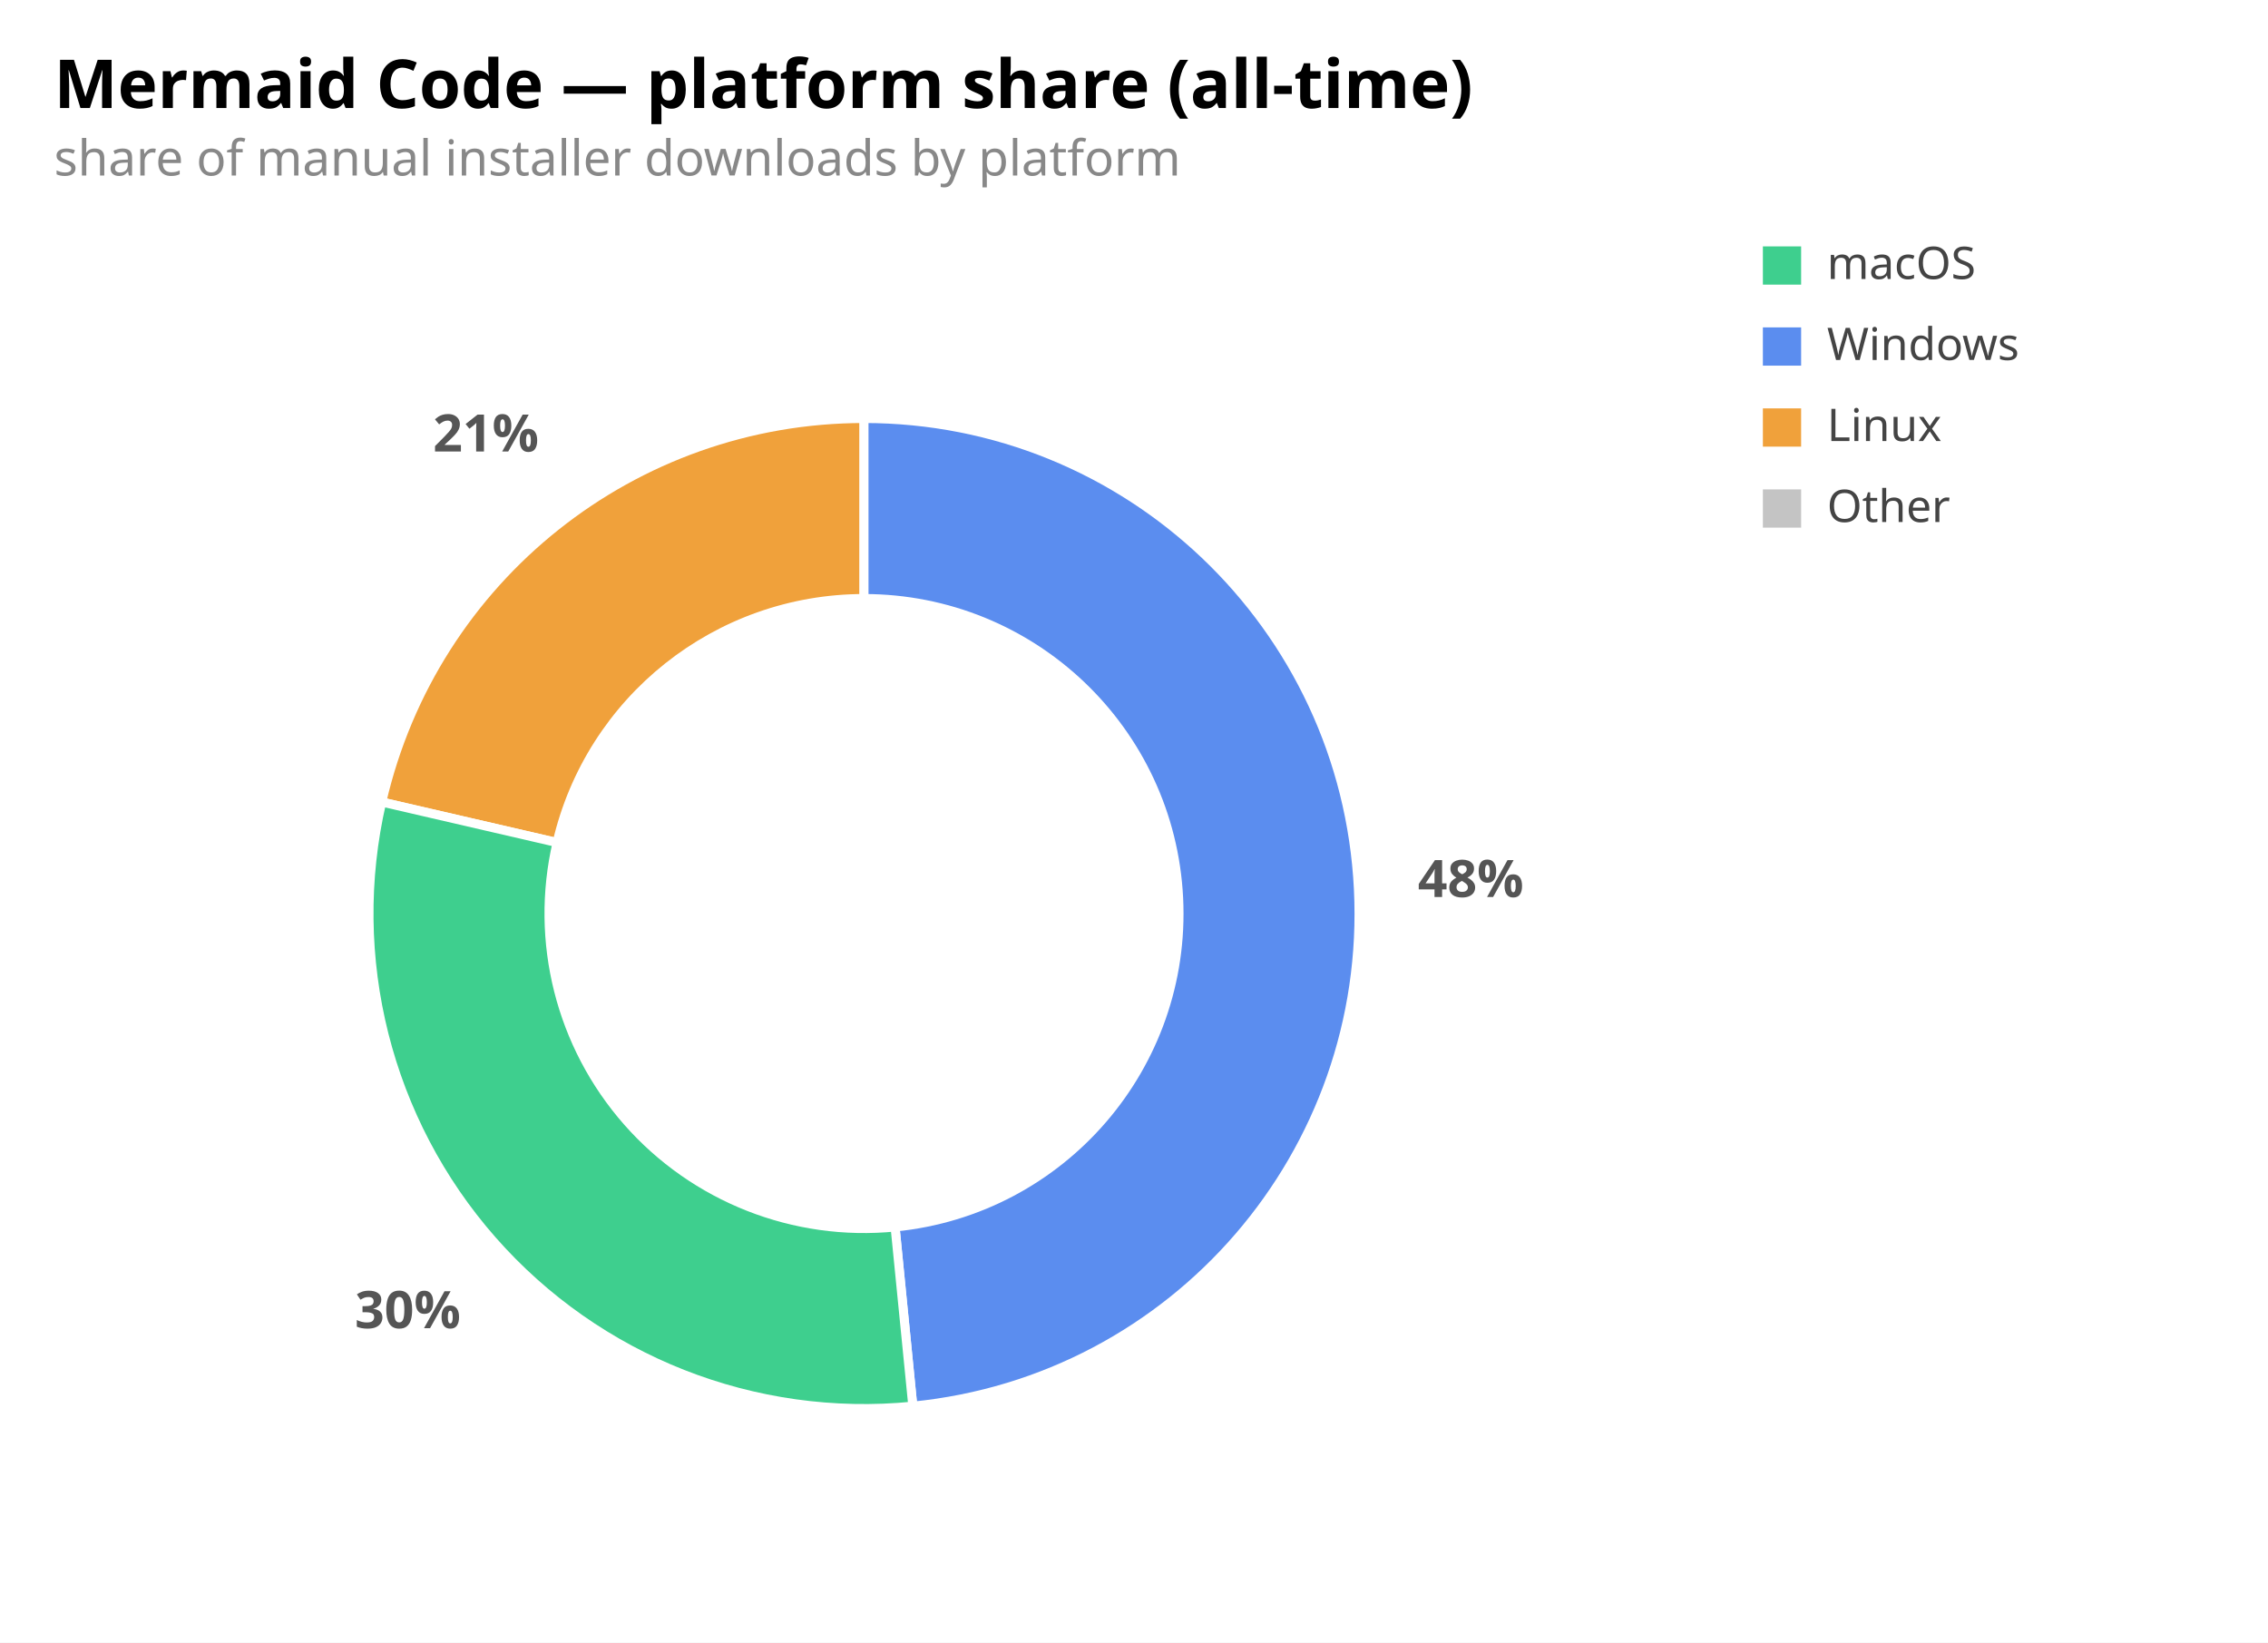
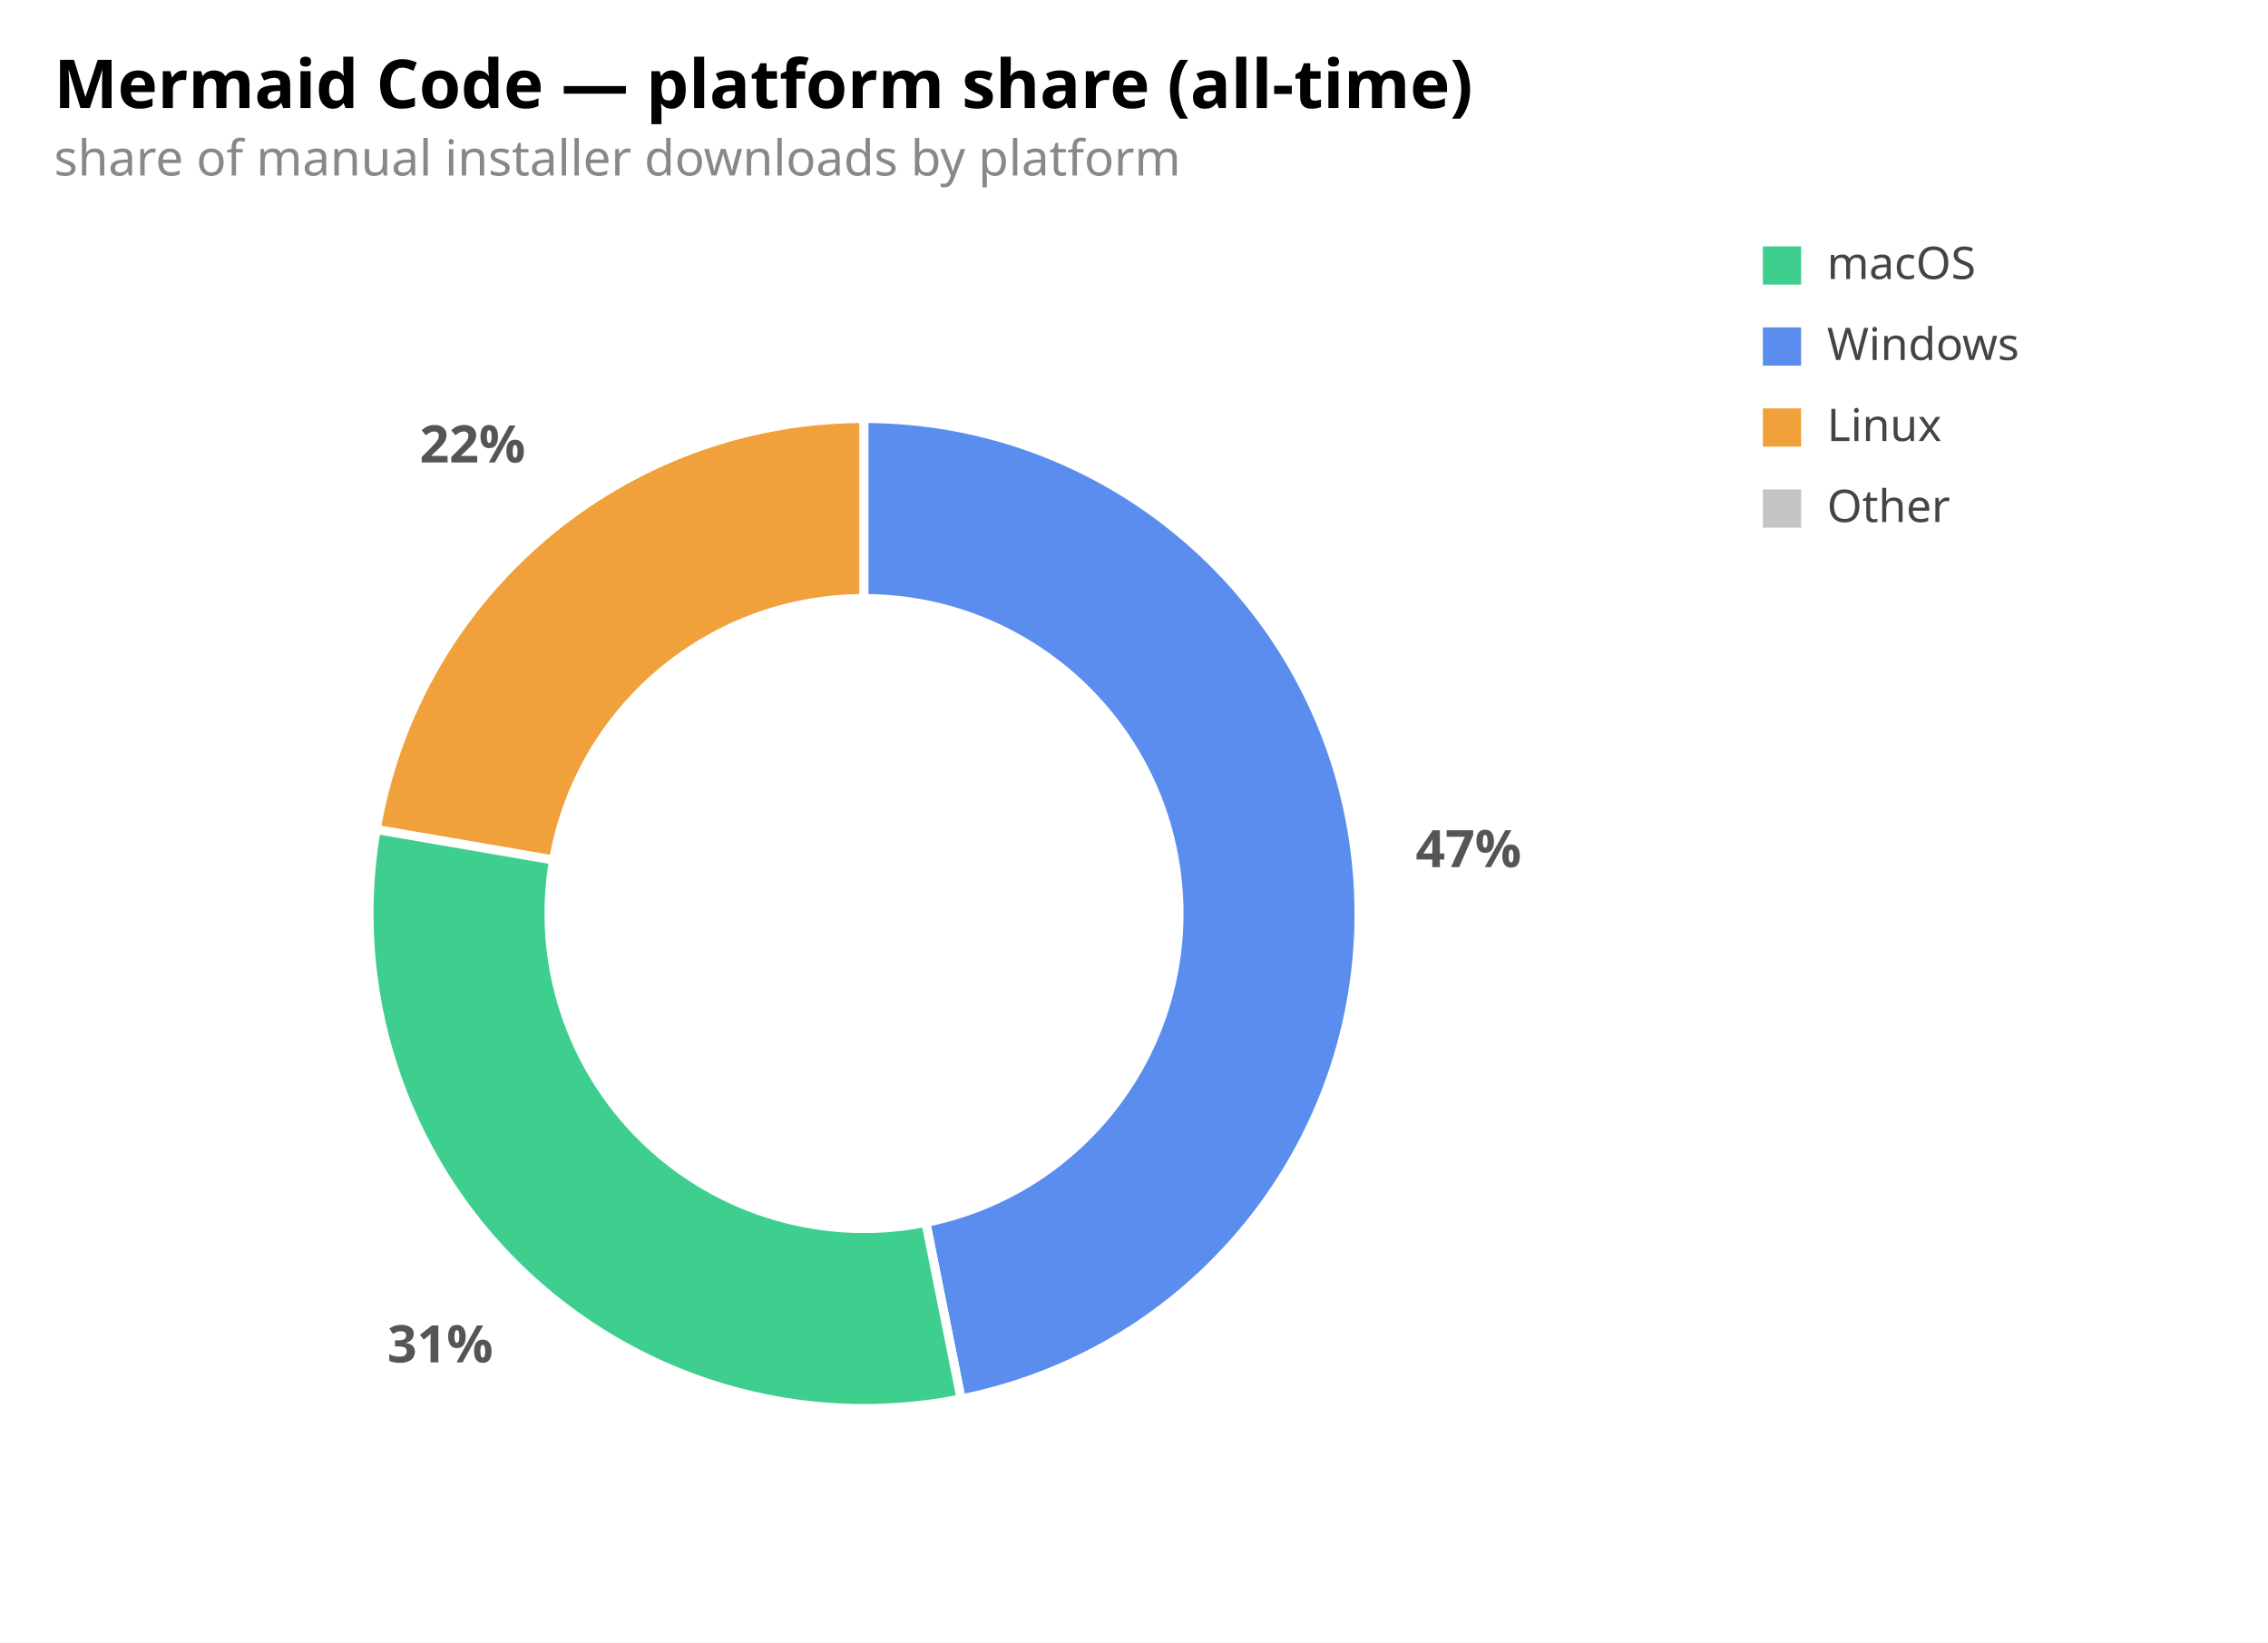
<svg xmlns="http://www.w3.org/2000/svg" version="1.1" class="marks" width="504" height="365" viewBox="0 0 504 365">
  <rect width="504" height="365" fill="white" />
  <g fill="none" stroke-miterlimit="4" transform="translate(12,53)">
    <g class="mark-group role-frame root" role="graphics-object" aria-roledescription="group mark container">
      <g transform="translate(0,0)">
        <path class="background" aria-hidden="true" d="M0,0h360v300h-360Z" />
        <g>
          <g class="mark-arc role-mark layer_0_marks" role="graphics-object" aria-roledescription="arc mark container">
-             <path aria-label="downloads: 34; platform: Linux" role="graphics-symbol" aria-roledescription="arc mark" transform="translate(180,150)" d="M0,-110A110,110,0,0,0,-107.173,-24.78L-68.201,-15.769A70,70,0,0,1,0,-70Z" fill="#f0a13b" stroke="white" stroke-width="2" />
-             <path aria-label="downloads: 77; platform: Windows" role="graphics-symbol" aria-roledescription="arc mark" transform="translate(180,150)" d="M10.849,109.464A110,110,0,0,0,0,-110L0,-70A70,70,0,0,1,6.904,69.659Z" fill="#5b8def" stroke="white" stroke-width="2" />
-             <path aria-label="downloads: 48; platform: macOS" role="graphics-symbol" aria-roledescription="arc mark" transform="translate(180,150)" d="M-107.173,-24.78A110,110,0,0,0,10.849,109.464L6.904,69.659A70,70,0,0,1,-68.201,-15.769Z" fill="#3ecf8e" stroke="white" stroke-width="2" />
+             <path aria-label="downloads: 39; platform: Linux" role="graphics-symbol" aria-roledescription="arc mark" transform="translate(180,150)" d="M0,-110A110,110,0,0,0,-108.404,-18.669L-68.984,-11.88A70,70,0,0,1,0,-70Z" fill="#f0a13b" stroke="white" stroke-width="2" />
+             <path aria-label="downloads: 82; platform: Windows" role="graphics-symbol" aria-roledescription="arc mark" transform="translate(180,150)" d="M21.581,107.862A110,110,0,0,0,0,-110L0,-70A70,70,0,0,1,13.733,68.64Z" fill="#5b8def" stroke="white" stroke-width="2" />
+             <path aria-label="downloads: 54; platform: macOS" role="graphics-symbol" aria-roledescription="arc mark" transform="translate(180,150)" d="M-108.404,-18.669A110,110,0,0,0,21.581,107.862L13.733,68.64A70,70,0,0,1,-68.984,-11.88Z" fill="#3ecf8e" stroke="white" stroke-width="2" />
          </g>
          <g class="mark-text role-mark layer_1_marks" role="graphics-object" aria-roledescription="text mark container">
-             <text aria-label="downloads: 34; platform: Linux; frac: 21%" role="graphics-symbol" aria-roledescription="text mark" text-anchor="middle" transform="translate(95.97792,47.33406)" font-family="sans-serif" font-size="11.5px" font-weight="600" fill="#555" opacity="1">21%</text>
-             <text aria-label="downloads: 77; platform: Windows; frac: 48%" role="graphics-symbol" aria-roledescription="text mark" text-anchor="middle" transform="translate(314.8353,146.3342)" font-family="sans-serif" font-size="11.5px" font-weight="600" fill="#555" opacity="1">48%</text>
-             <text aria-label="downloads: 48; platform: macOS; frac: 30%" role="graphics-symbol" aria-roledescription="text mark" text-anchor="middle" transform="translate(78.61162,242.137)" font-family="sans-serif" font-size="11.5px" font-weight="600" fill="#555" opacity="1">30%</text>
+             <text aria-label="downloads: 39; platform: Linux; frac: 22%" role="graphics-symbol" aria-roledescription="text mark" text-anchor="middle" transform="translate(93.01757,49.7573)" font-family="sans-serif" font-size="11.5px" font-weight="600" fill="#555" opacity="1">22%</text>
+             <text aria-label="downloads: 82; platform: Windows; frac: 47%" role="graphics-symbol" aria-roledescription="text mark" text-anchor="middle" transform="translate(314.3425,139.6923)" font-family="sans-serif" font-size="11.5px" font-weight="600" fill="#555" opacity="1">47%</text>
+             <text aria-label="downloads: 54; platform: macOS; frac: 31%" role="graphics-symbol" aria-roledescription="text mark" text-anchor="middle" transform="translate(85.83446,249.736)" font-family="sans-serif" font-size="11.5px" font-weight="600" fill="#555" opacity="1">31%</text>
          </g>
          <g class="mark-group role-legend" role="graphics-symbol" aria-roledescription="legend" aria-label="Symbol legend for fill color with 4 values: macOS, Windows, Linux, Other">
            <g transform="translate(378,0)">
              <path class="background" aria-hidden="true" d="M0,0h72v68h-72Z" pointer-events="none" />
              <g>
                <g class="mark-group role-legend-entry">
                  <g transform="translate(0,0)">
                    <path class="background" aria-hidden="true" d="M0,0h0v0h0Z" pointer-events="none" />
                    <g>
                      <g class="mark-group role-scope" role="graphics-object" aria-roledescription="group mark container">
                        <g transform="translate(0,0)">
                          <path class="background" aria-hidden="true" d="M0,0h72v14h-72Z" pointer-events="none" opacity="1" />
                          <g>
                            <g class="mark-symbol role-legend-symbol" pointer-events="none">
                              <path transform="translate(6,6)" d="M-5,-5h10v10h-10Z" fill="#3ecf8e" stroke="white" stroke-width="1.5" opacity="1" />
                            </g>
                            <g class="mark-text role-legend-label" pointer-events="none">
                              <text text-anchor="start" transform="translate(16,9)" font-family="sans-serif" font-size="10px" fill="#444" opacity="1">macOS</text>
                            </g>
                          </g>
                          <path class="foreground" aria-hidden="true" d="" pointer-events="none" display="none" />
                        </g>
                        <g transform="translate(0,18)">
                          <path class="background" aria-hidden="true" d="M0,0h72v14h-72Z" pointer-events="none" opacity="1" />
                          <g>
                            <g class="mark-symbol role-legend-symbol" pointer-events="none">
                              <path transform="translate(6,6)" d="M-5,-5h10v10h-10Z" fill="#5b8def" stroke="white" stroke-width="1.5" opacity="1" />
                            </g>
                            <g class="mark-text role-legend-label" pointer-events="none">
                              <text text-anchor="start" transform="translate(16,9)" font-family="sans-serif" font-size="10px" fill="#444" opacity="1">Windows</text>
                            </g>
                          </g>
                          <path class="foreground" aria-hidden="true" d="" pointer-events="none" display="none" />
                        </g>
                        <g transform="translate(0,36)">
                          <path class="background" aria-hidden="true" d="M0,0h72v14h-72Z" pointer-events="none" opacity="1" />
                          <g>
                            <g class="mark-symbol role-legend-symbol" pointer-events="none">
                              <path transform="translate(6,6)" d="M-5,-5h10v10h-10Z" fill="#f0a13b" stroke="white" stroke-width="1.5" opacity="1" />
                            </g>
                            <g class="mark-text role-legend-label" pointer-events="none">
                              <text text-anchor="start" transform="translate(16,9)" font-family="sans-serif" font-size="10px" fill="#444" opacity="1">Linux</text>
                            </g>
                          </g>
                          <path class="foreground" aria-hidden="true" d="" pointer-events="none" display="none" />
                        </g>
                        <g transform="translate(0,54)">
                          <path class="background" aria-hidden="true" d="M0,0h72v14h-72Z" pointer-events="none" opacity="1" />
                          <g>
                            <g class="mark-symbol role-legend-symbol" pointer-events="none">
                              <path transform="translate(6,6)" d="M-5,-5h10v10h-10Z" fill="#c4c4c4" stroke="white" stroke-width="1.5" opacity="1" />
                            </g>
                            <g class="mark-text role-legend-label" pointer-events="none">
                              <text text-anchor="start" transform="translate(16,9)" font-family="sans-serif" font-size="10px" fill="#444" opacity="1">Other</text>
                            </g>
                          </g>
                          <path class="foreground" aria-hidden="true" d="" pointer-events="none" display="none" />
                        </g>
                      </g>
                    </g>
                    <path class="foreground" aria-hidden="true" d="" pointer-events="none" display="none" />
                  </g>
                </g>
              </g>
              <path class="foreground" aria-hidden="true" d="" pointer-events="none" display="none" />
            </g>
          </g>
          <g class="mark-group role-title">
            <g transform="translate(0,-41)">
              <path class="background" aria-hidden="true" d="M0,0h0v0h0Z" pointer-events="none" />
              <g>
                <g class="mark-text role-title-text" role="graphics-symbol" aria-roledescription="title" aria-label="Title text 'Mermaid Code — platform share (all-time)'" pointer-events="none">
                  <text text-anchor="start" transform="translate(0,12)" font-family="sans-serif" font-size="15px" font-weight="600" fill="#000" opacity="1">Mermaid Code — platform share (all-time)</text>
                </g>
                <g class="mark-text role-title-subtitle" role="graphics-symbol" aria-roledescription="subtitle" aria-label="Subtitle text 'share of manual installer downloads by platform'" pointer-events="none">
                  <text text-anchor="start" transform="translate(0,27)" font-family="sans-serif" font-size="11px" fill="#888" opacity="1">share of manual installer downloads by platform</text>
                </g>
              </g>
              <path class="foreground" aria-hidden="true" d="" pointer-events="none" display="none" />
            </g>
          </g>
        </g>
        <path class="foreground" aria-hidden="true" d="" display="none" />
      </g>
    </g>
  </g>
</svg>
